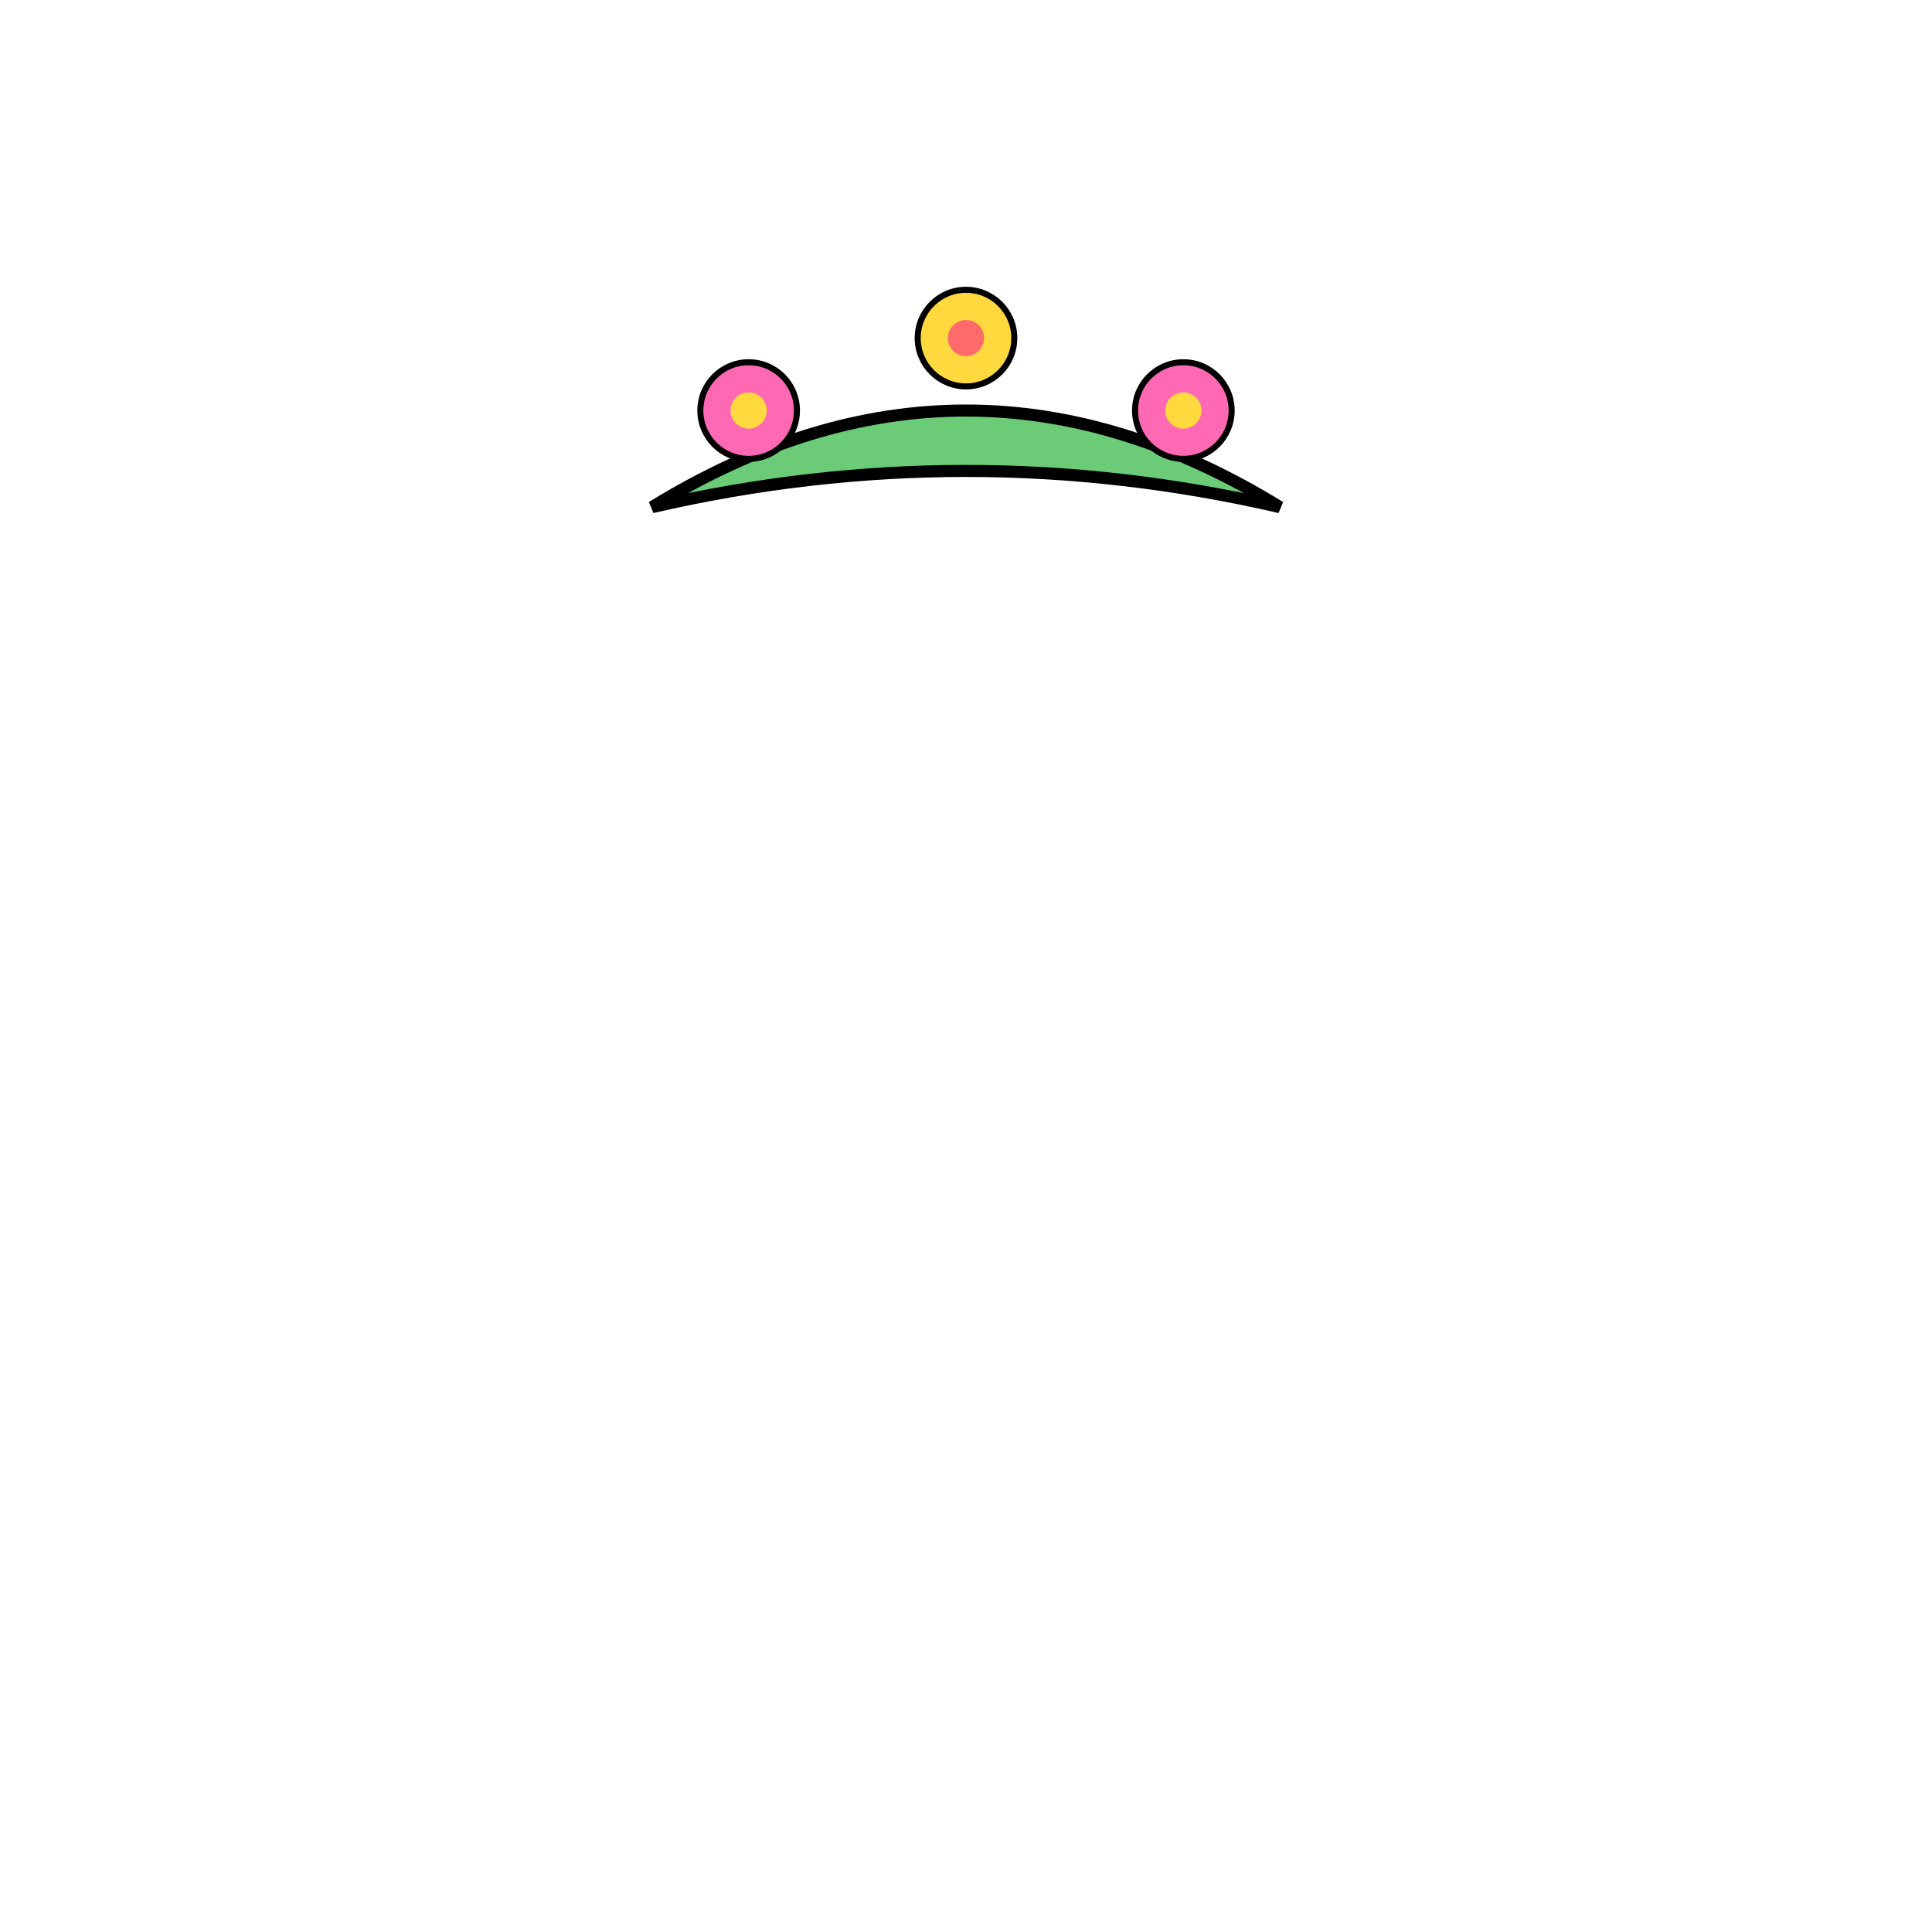
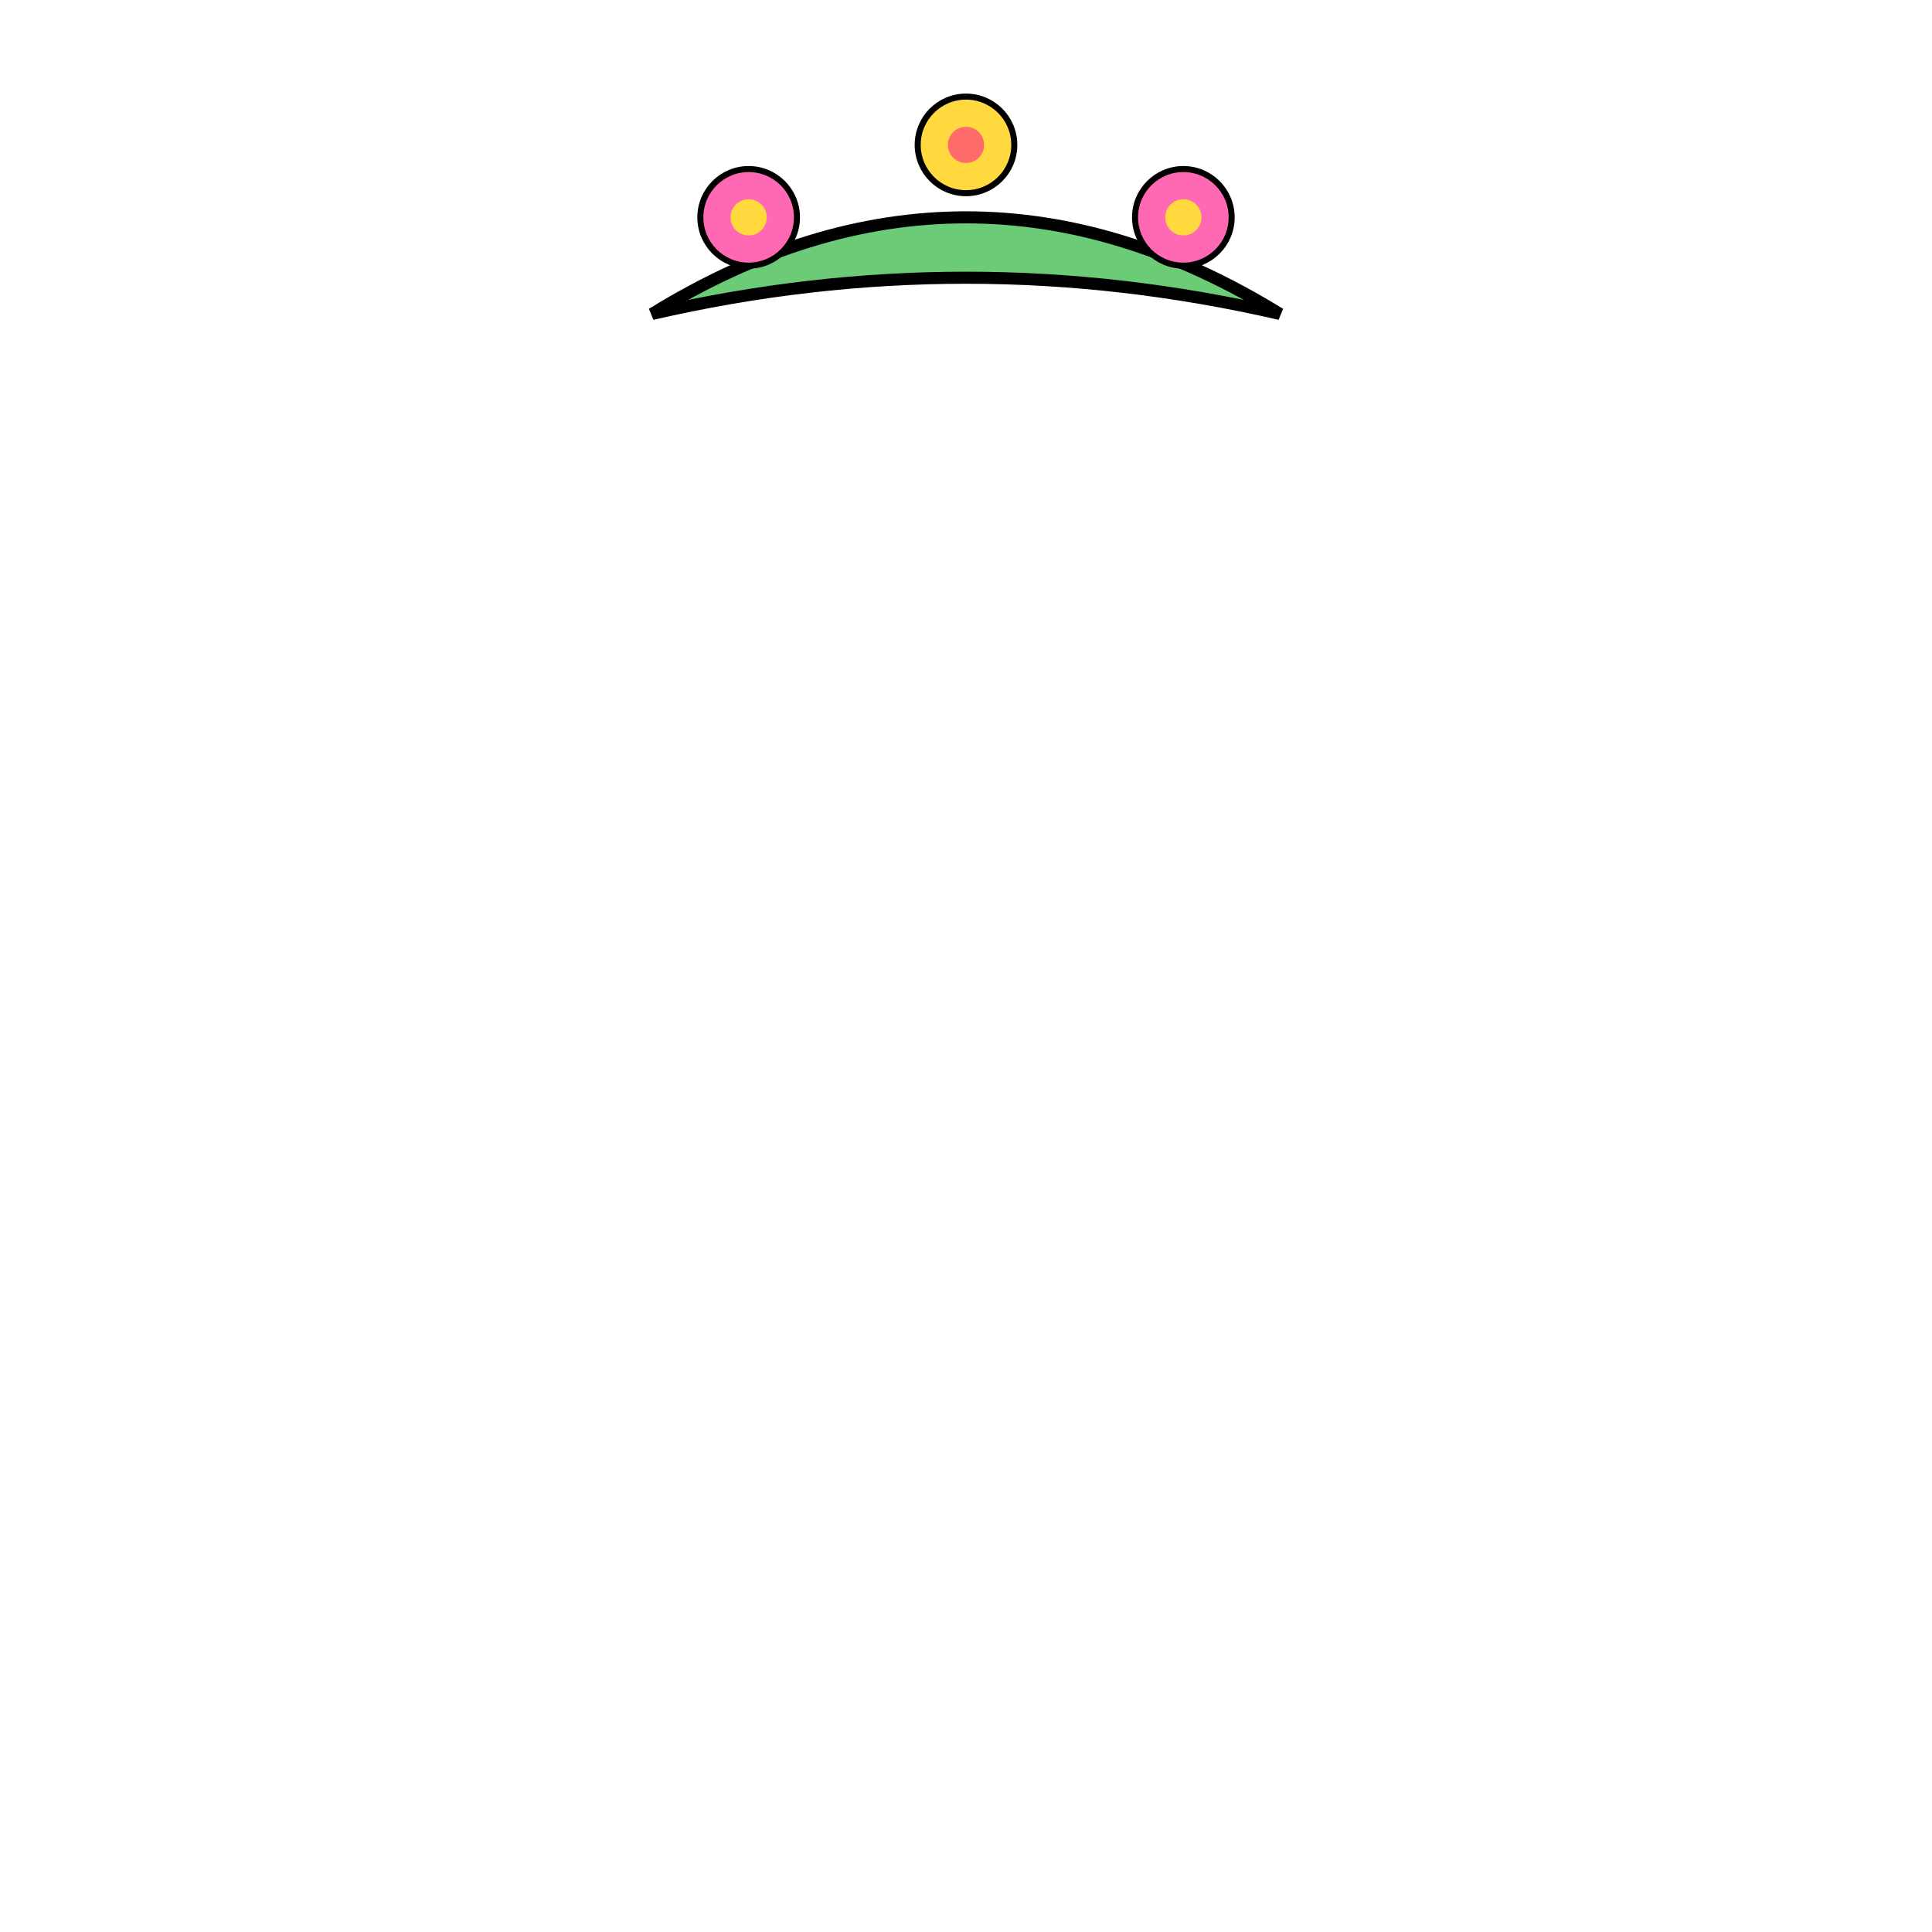
<svg xmlns="http://www.w3.org/2000/svg" width="160" height="160" viewBox="0 0 160 160">
-   <path d="M 54 42 Q 80 26 106 42 Q 80 36 54 42 Z" fill="#6bcb77" stroke="black" stroke-width="1" />
-   <circle cx="62" cy="34" r="4" fill="#ff69b4" stroke="black" stroke-width="0.5" />
-   <circle cx="80" cy="28" r="4" fill="#ffd93d" stroke="black" stroke-width="0.5" />
-   <circle cx="98" cy="34" r="4" fill="#ff69b4" stroke="black" stroke-width="0.5" />
-   <circle cx="62" cy="34" r="1.5" fill="#ffd93d" />
-   <circle cx="80" cy="28" r="1.5" fill="#ff6b6b" />
-   <circle cx="98" cy="34" r="1.5" fill="#ffd93d" />
+   <path d="M 54 26 Q 80 10 106 26 Q 80 20 54 26 Z" fill="#6bcb77" stroke="black" stroke-width="1" />
+   <circle cx="62" cy="18" r="4" fill="#ff69b4" stroke="black" stroke-width="0.5" />
+   <circle cx="80" cy="12" r="4" fill="#ffd93d" stroke="black" stroke-width="0.5" />
+   <circle cx="98" cy="18" r="4" fill="#ff69b4" stroke="black" stroke-width="0.5" />
+   <circle cx="62" cy="18" r="1.5" fill="#ffd93d" />
+   <circle cx="80" cy="12" r="1.5" fill="#ff6b6b" />
+   <circle cx="98" cy="18" r="1.5" fill="#ffd93d" />
</svg>
